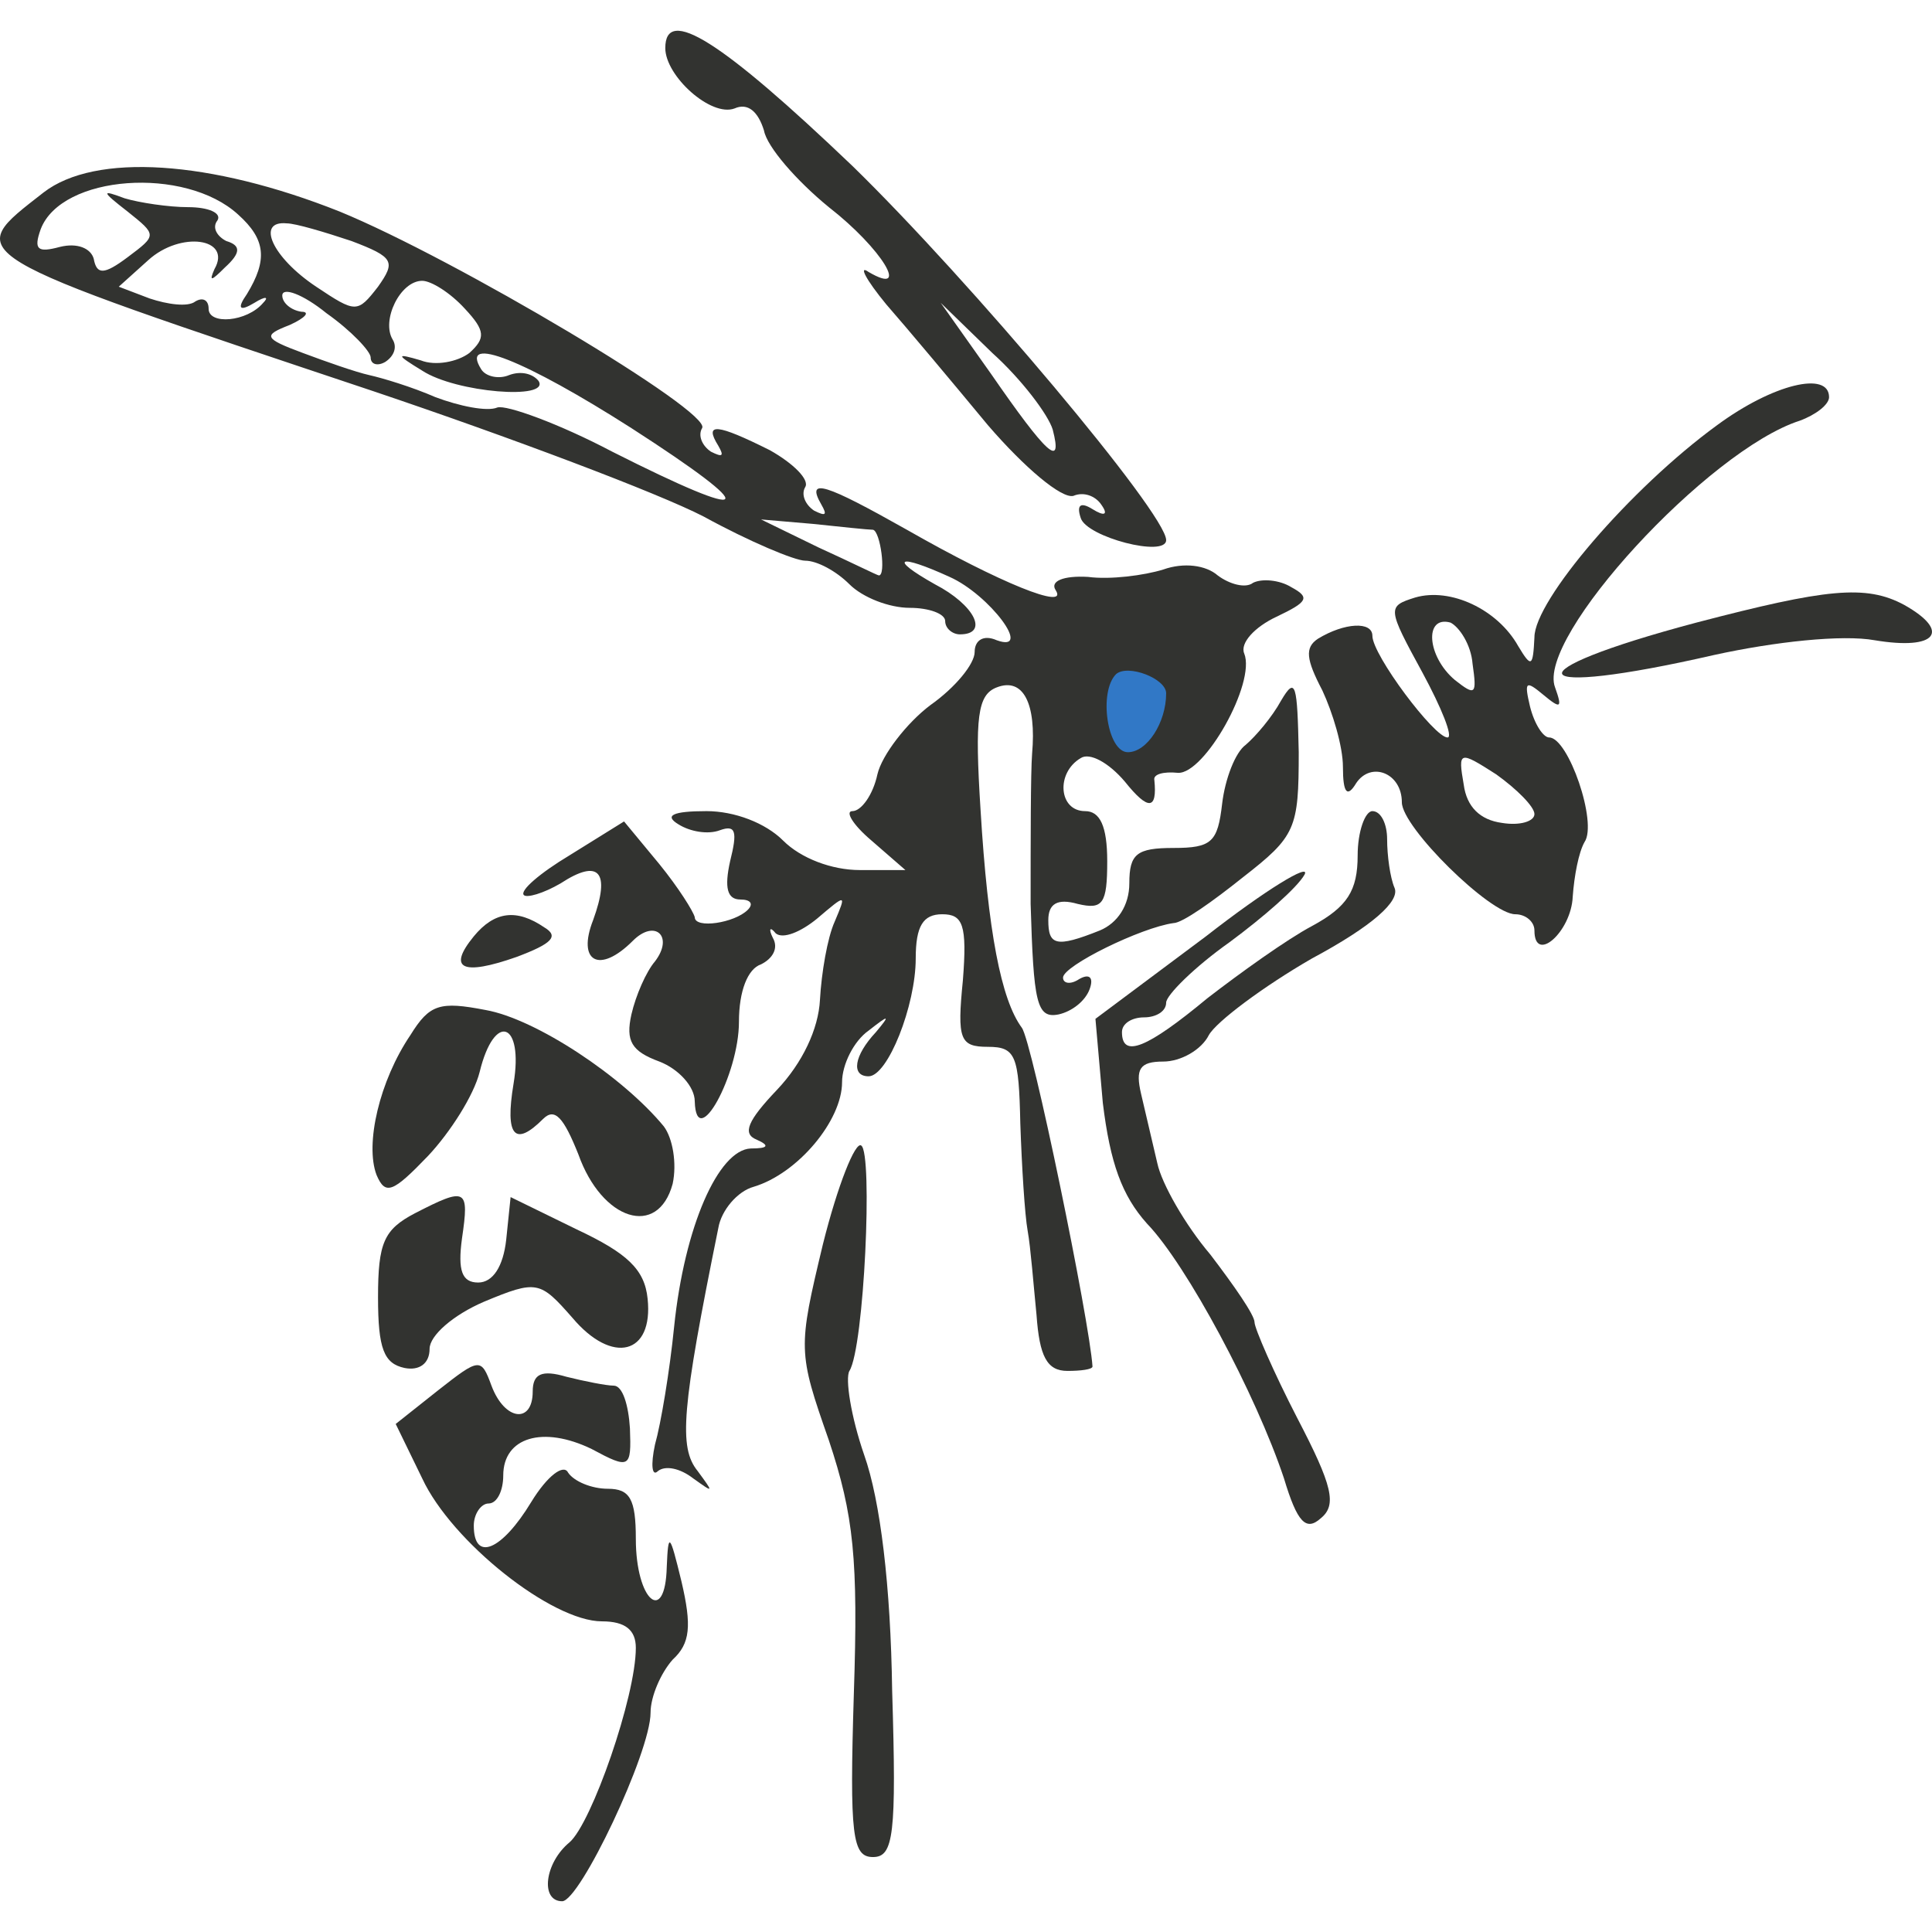
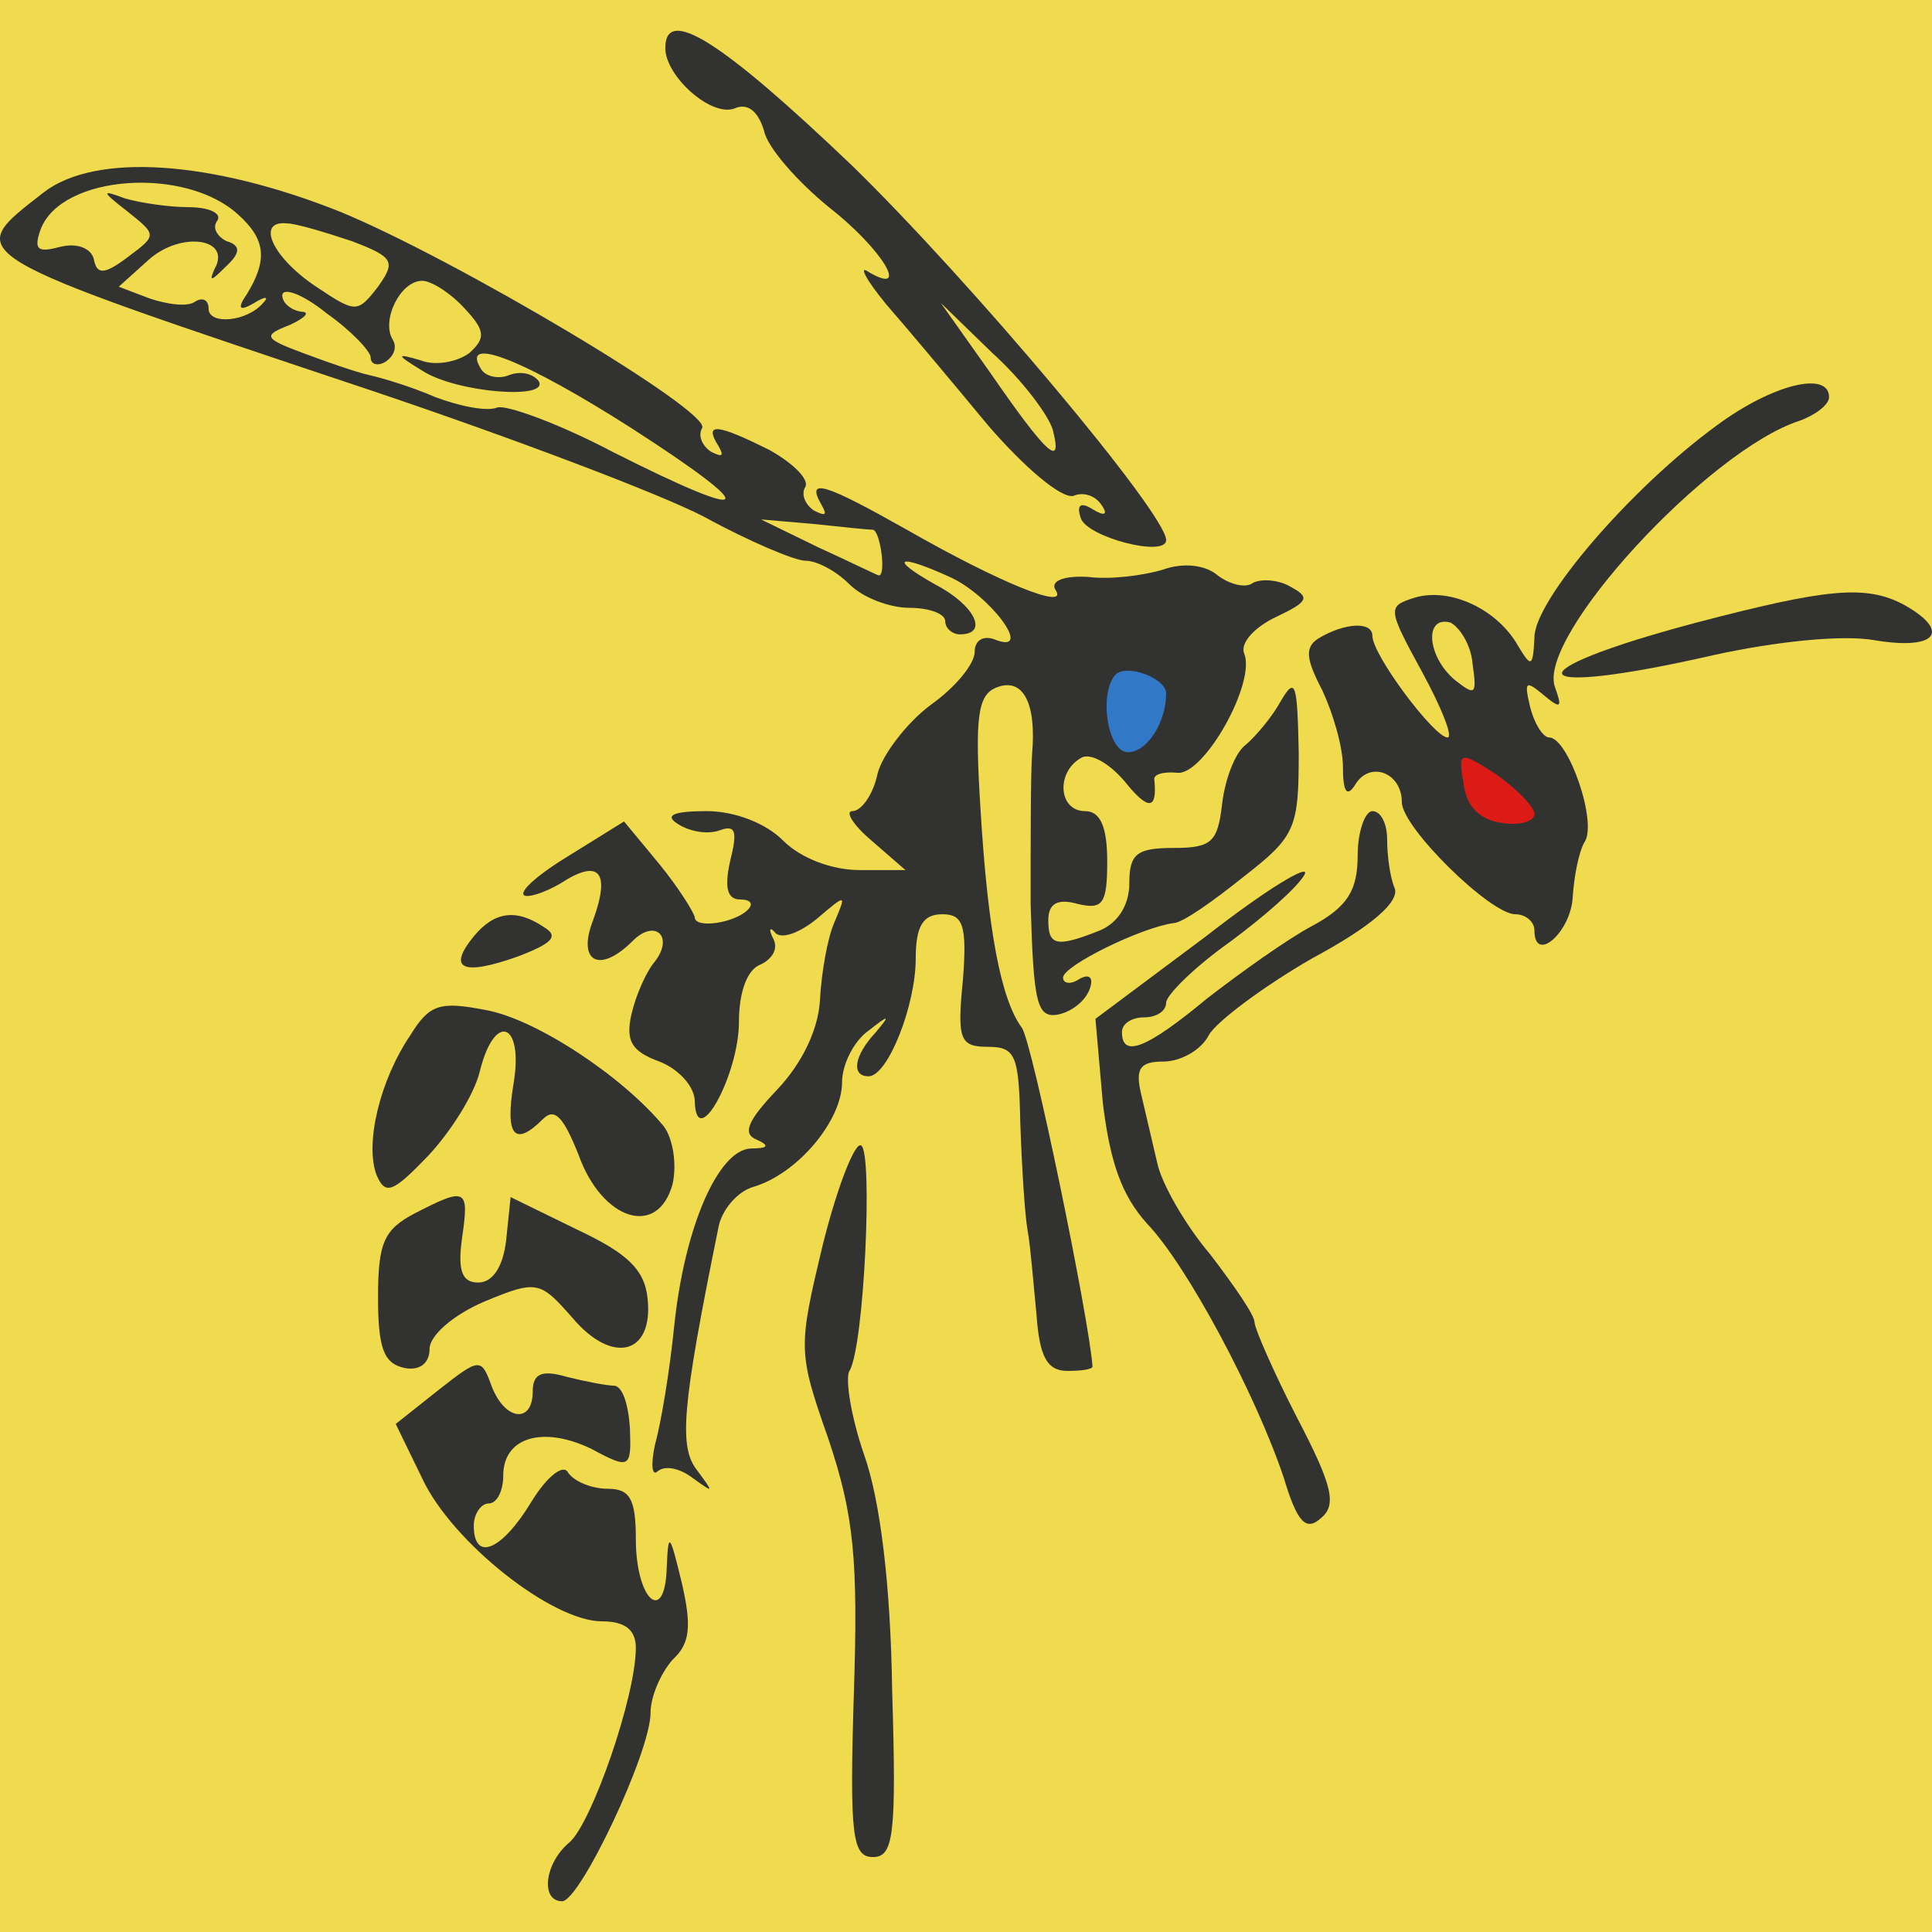
- <svg xmlns="http://www.w3.org/2000/svg" viewBox="1.838 9.938 131.15 131.15" width="131.15pt" height="131.15pt" style="background: #f0db4f;">
-   <g transform="matrix(0.1, 0, 0, -0.1, 0, 150)" fill="#323330" stroke="none">
-     <path d="M470 1368 c0 -19 31 -47 47 -41 9 4 16 -2 20 -15 2 -11 22 -34 44 -52 36 -28 56 -61 27 -44 -7 5 -2 -5 12 -22 14 -16 45 -53 69 -82 25 -29 50 -50 58 -48 7 3 15 0 19 -6 5 -7 2 -8 -6 -3 -8 5 -11 3 -8 -6 4 -13 58 -27 58 -15 0 18 -133 176 -213 254 -89 85 -127 109 -127 80z m263 -259 c7 -27 -4 -17 -42 38 l-34 48 35 -34 c20 -18 38 -42 41 -52z" />
-     <path d="M48 1270 c-55 -43 -60 -40 224 -135 92 -31 193 -69 224 -85 31 -17 62 -30 69 -30 8 0 21 -7 30 -16 9 -9 27 -16 41 -16 13 0 24 -4 24 -9 0 -5 5 -9 10 -9 20 0 10 20 -17 34 -32 18 -25 21 10 5 27 -12 57 -52 32 -43 -9 4 -15 0 -15 -8 0 -8 -13 -24 -30 -36 -16 -12 -33 -34 -36 -47 -3 -14 -11 -25 -17 -25 -5 0 0 -9 13 -20 l23 -20 -31 0 c-19 0 -40 8 -52 20 -12 12 -33 20 -52 20 -23 0 -29 -3 -19 -9 8 -5 20 -7 28 -4 11 4 12 -1 7 -21 -4 -18 -2 -26 7 -26 7 0 9 -3 5 -7 -9 -9 -36 -13 -36 -5 -1 4 -11 20 -24 36 l-24 29 -37 -23 c-20 -12 -34 -24 -31 -27 2 -2 13 1 25 8 26 17 34 8 22 -25 -11 -28 4 -37 27 -14 15 15 28 3 15 -14 -6 -7 -13 -23 -16 -36 -4 -18 0 -25 19 -32 13 -5 24 -17 24 -27 1 -35 30 18 30 54 0 21 6 36 15 39 8 4 12 11 8 18 -3 6 -2 8 2 3 5 -4 17 1 28 10 20 17 20 17 12 -2 -5 -11 -9 -35 -10 -53 -1 -20 -12 -43 -29 -61 -20 -21 -24 -30 -14 -34 9 -4 8 -6 -4 -6 -22 -1 -45 -53 -52 -121 -3 -30 -9 -66 -13 -80 -3 -14 -2 -22 2 -18 5 4 15 2 24 -5 14 -10 14 -10 3 5 -13 16 -11 42 14 165 2 12 13 25 24 28 30 9 60 45 60 71 0 12 8 28 18 35 14 11 15 11 5 -1 -15 -16 -17 -30 -5 -30 13 0 32 48 32 80 0 22 5 30 18 30 14 0 17 -7 14 -45 -4 -40 -2 -45 17 -45 19 0 21 -6 22 -52 1 -29 3 -62 5 -73 2 -11 4 -37 6 -57 2 -28 7 -38 21 -38 9 0 17 1 17 3 -2 31 -41 221 -48 230 -14 19 -23 65 -28 148 -4 63 -2 78 11 83 18 7 27 -11 24 -45 -1 -13 -1 -59 -1 -102 2 -67 4 -78 19 -75 9 2 18 9 21 17 3 8 0 11 -7 7 -6 -4 -11 -3 -11 1 0 8 53 34 75 37 6 0 27 15 47 31 36 28 38 33 38 85 -1 46 -2 52 -12 35 -6 -11 -17 -24 -24 -30 -7 -5 -14 -23 -16 -40 -3 -26 -7 -30 -33 -30 -25 0 -30 -4 -30 -24 0 -15 -8 -27 -20 -32 -30 -12 -35 -10 -35 7 0 11 6 15 20 11 17 -4 20 0 20 29 0 24 -5 34 -15 34 -18 0 -20 26 -3 36 6 4 19 -3 30 -16 16 -20 22 -19 20 1 -1 4 6 6 16 5 18 -1 53 61 45 81 -3 7 7 18 22 25 21 10 23 13 10 20 -8 5 -20 6 -26 3 -5 -4 -16 -1 -24 5 -8 7 -23 9 -37 4 -13 -4 -36 -7 -51 -5 -17 1 -26 -3 -22 -9 9 -14 -38 5 -101 41 -55 31 -69 36 -58 17 4 -7 3 -8 -5 -4 -6 4 -9 11 -6 16 3 5 -8 16 -24 25 -36 18 -45 19 -35 3 4 -7 3 -8 -5 -4 -6 4 -9 11 -6 16 7 11 -168 115 -246 147 -88 35 -166 40 -201 13z m132 -15 c19 -17 20 -31 6 -54 -7 -10 -5 -12 5 -6 8 5 10 4 6 0 -11 -13 -37 -15 -37 -4 0 6 -4 8 -9 5 -5 -4 -19 -2 -31 2 l-21 8 20 18 c22 20 57 15 45 -6 -4 -9 -2 -8 7 1 11 10 11 15 1 18 -6 3 -10 9 -6 14 3 5 -6 9 -20 9 -13 0 -33 3 -43 6 -16 6 -16 5 2 -9 20 -16 20 -16 0 -31 -16 -12 -21 -12 -23 -1 -2 7 -11 11 -23 8 -15 -4 -18 -2 -13 12 14 37 98 43 134 10z m77 -18 c29 -11 30 -14 18 -31 -14 -18 -15 -18 -42 0 -30 20 -41 45 -20 43 6 0 26 -6 44 -12z m13 -79 c0 -5 5 -6 10 -3 6 4 8 10 5 15 -8 13 5 40 20 40 6 0 19 -8 29 -19 14 -15 14 -20 3 -30 -8 -6 -23 -9 -33 -5 -17 5 -17 4 1 -7 23 -15 87 -20 79 -7 -4 5 -12 7 -20 4 -7 -3 -16 -1 -19 4 -15 24 30 6 102 -40 90 -58 84 -65 -13 -16 -36 19 -72 32 -78 30 -7 -3 -26 1 -42 7 -16 7 -36 13 -45 15 -9 2 -29 9 -45 15 -27 10 -27 12 -9 19 11 5 14 9 8 9 -7 1 -13 6 -13 11 0 6 14 1 30 -12 17 -12 30 -26 30 -30z m341 -117 c5 -1 9 -31 4 -31 -1 0 -19 9 -41 19 l-39 19 35 -3 c19 -2 38 -4 41 -4z" />
-     <path d="M1184 1112 c-59 -43 -124 -119 -124 -144 -1 -20 -2 -21 -11 -6 -14 25 -46 40 -70 33 -19 -6 -19 -7 5 -51 13 -24 21 -44 17 -44 -9 0 -51 56 -51 69 0 10 -19 9 -37 -2 -9 -6 -8 -14 3 -35 7 -15 14 -38 14 -52 0 -18 3 -21 9 -11 10 15 31 7 31 -13 0 -17 60 -76 77 -76 7 0 13 -5 13 -11 0 -23 25 -1 26 23 1 14 4 30 8 37 9 13 -11 71 -24 71 -4 0 -10 9 -13 21 -4 17 -3 18 9 8 12 -10 13 -9 8 5 -13 34 104 161 166 181 11 4 20 11 20 16 0 18 -38 9 -76 -19z m-166 -162 c3 -21 2 -22 -12 -11 -19 16 -21 44 -3 39 6 -3 14 -15 15 -28z m42 -102 c0 -5 -10 -8 -22 -6 -15 2 -24 11 -26 26 -4 23 -3 23 22 7 14 -10 26 -22 26 -27z" />
-     <path d="M1170 978 c-128 -34 -119 -52 12 -22 41 9 87 14 109 10 42 -7 52 6 20 24 -26 14 -53 11 -141 -12z" />
-     <path d="M940 820 c0 -24 -7 -35 -31 -48 -17 -9 -49 -32 -71 -49 -41 -34 -58 -41 -58 -23 0 6 7 10 15 10 8 0 15 4 15 10 0 5 19 24 43 41 23 17 46 37 51 46 4 8 -26 -10 -67 -42 l-75 -56 5 -57 c5 -41 13 -63 30 -82 27 -28 74 -116 93 -173 9 -30 15 -36 25 -27 11 9 8 22 -16 68 -16 31 -29 61 -29 65 0 5 -14 25 -30 46 -17 20 -33 48 -36 62 -3 13 -8 34 -11 47 -4 17 -1 22 15 22 12 0 26 8 31 18 5 9 37 33 70 52 41 22 60 39 56 48 -3 7 -5 22 -5 33 0 10 -4 19 -10 19 -5 0 -10 -14 -10 -30z" />
-     <path d="M340 765 c-18 -22 -8 -27 29 -14 24 9 29 14 19 20 -19 13 -34 11 -48 -6z" />
-     <path d="M297 698 c-21 -31 -31 -74 -23 -95 6 -14 11 -12 35 13 15 16 31 41 35 57 10 41 30 34 23 -8 -6 -36 1 -43 20 -24 8 8 14 1 24 -24 16 -45 54 -57 64 -20 3 14 0 31 -6 39 -28 34 -87 73 -121 79 -31 6 -38 4 -51 -17z" />
-     <path d="M577 556 c-17 -71 -17 -73 4 -133 17 -51 20 -81 17 -172 -3 -97 -1 -111 13 -111 14 0 16 15 13 113 -1 71 -8 129 -19 160 -9 26 -13 52 -10 57 10 16 16 148 8 153 -4 3 -16 -27 -26 -67z" />
-     <path d="M300 577 c-21 -11 -25 -20 -25 -57 0 -35 4 -45 18 -48 10 -2 17 3 17 13 0 9 16 23 37 32 36 15 38 14 60 -11 27 -32 55 -25 51 13 -2 20 -14 31 -48 47 l-45 22 -3 -29 c-2 -18 -9 -29 -19 -29 -11 0 -14 8 -11 30 5 34 3 35 -32 17z" />
-     <path d="M316 457 l-29 -23 18 -37 c20 -43 88 -97 122 -97 16 0 23 -6 23 -18 0 -33 -30 -119 -45 -132 -17 -14 -20 -40 -5 -40 12 0 60 101 60 128 0 11 7 27 15 36 12 11 13 23 6 53 -8 33 -9 34 -10 10 -1 -40 -21 -23 -21 19 0 27 -4 34 -19 34 -11 0 -23 5 -27 11 -3 6 -14 -2 -25 -20 -20 -33 -39 -41 -39 -16 0 8 5 15 10 15 6 0 10 9 10 19 0 26 27 34 60 18 26 -14 27 -13 26 14 -1 16 -5 29 -11 29 -5 0 -20 3 -32 6 -17 5 -23 2 -23 -10 0 -22 -19 -20 -28 4 -7 19 -8 19 -36 -3z" />
-     <path d="M810 930 c0 -20 -13 -40 -26 -40 c-14 0 -20 41 -8 53 c8 7 34 -3 34 -13z" fill="#3178c6" />
+ <svg xmlns="http://www.w3.org/2000/svg" viewBox="0 0 100 100">
+   <rect width="100" height="100" fill="#f0db4f" />
+   <g fill="#323330" stroke="none" transform="matrix(0.7624851, 0, 0, 0.7624851, 0, 0)">
+     <path d="m 45.162 3.262 c 0 1.9 3.1 4.7 4.7 4.1 c 0.9 -0.4 1.6 0.2 2 1.5 c 0.2 1.1 2.2 3.4 4.4 5.2 c 3.6 2.8 5.6 6.1 2.7 4.4 c -0.7 -0.5 -0.2 0.5 1.2 2.2 c 1.4 1.6 4.5 5.3 6.9 8.2 c 2.5 2.9 5 5 5.8 4.8 c 0.7 -0.3 1.5 0 1.9 0.6 c 0.5 0.7 0.2 0.8 -0.6 0.3 c -0.8 -0.5 -1.1 -0.3 -0.8 0.6 c 0.4 1.3 5.8 2.7 5.8 1.5 c 0 -1.8 -13.3 -17.6 -21.3 -25.4 c -8.9 -8.5 -12.7 -10.9 -12.7 -8 z m 26.3 25.9 c 0.7 2.7 -0.4 1.7 -4.2 -3.8 l -3.4 -4.8 l 3.5 3.4 c 2 1.8 3.8 4.2 4.1 5.2 z" />
+     <path d="m 2.962 13.062 c -5.5 4.3 -6 4 22.4 13.5 c 9.2 3.1 19.3 6.9 22.4 8.5 c 3.1 1.7 6.2 3 6.9 3 c 0.8 0 2.1 0.7 3 1.6 c 0.9 0.9 2.7 1.6 4.1 1.6 c 1.3 0 2.4 0.4 2.4 0.9 c 0 0.5 0.5 0.9 1 0.9 c 2 0 1 -2 -1.7 -3.4 c -3.2 -1.8 -2.5 -2.1 1 -0.5 c 2.7 1.2 5.7 5.2 3.2 4.3 c -0.9 -0.4 -1.5 0 -1.5 0.8 c 0 0.8 -1.3 2.4 -3 3.6 c -1.6 1.2 -3.3 3.4 -3.6 4.7 c -0.3 1.4 -1.1 2.5 -1.7 2.5 c -0.5 0 0 0.9 1.3 2 l 2.3 2 l -3.1 0 c -1.9 0 -4 -0.8 -5.2 -2 c -1.2 -1.2 -3.3 -2 -5.2 -2 c -2.3 0 -2.9 0.3 -1.9 0.9 c 0.8 0.5 2 0.7 2.8 0.4 c 1.1 -0.4 1.2 0.1 0.7 2.1 c -0.4 1.8 -0.2 2.6 0.7 2.6 c 0.7 0 0.9 0.3 0.5 0.7 c -0.9 0.9 -3.6 1.3 -3.6 0.5 c -0.1 -0.4 -1.1 -2 -2.4 -3.6 l -2.4 -2.9 l -3.7 2.3 c -2 1.2 -3.4 2.4 -3.1 2.7 c 0.2 0.2 1.3 -0.1 2.5 -0.8 c 2.6 -1.7 3.4 -0.8 2.2 2.5 c -1.1 2.8 0.4 3.7 2.7 1.4 c 1.5 -1.5 2.8 -0.3 1.5 1.4 c -0.6 0.7 -1.3 2.3 -1.6 3.6 c -0.4 1.8 0 2.5 1.9 3.2 c 1.3 0.5 2.4 1.7 2.4 2.7 c 0.1 3.5 3 -1.8 3 -5.4 c 0 -2.1 0.6 -3.6 1.5 -3.9 c 0.8 -0.4 1.2 -1.1 0.8 -1.8 c -0.3 -0.6 -0.2 -0.8 0.2 -0.3 c 0.5 0.4 1.7 -0.1 2.8 -1 c 2 -1.7 2 -1.7 1.2 0.2 c -0.5 1.1 -0.9 3.5 -1 5.3 c -0.1 2 -1.2 4.3 -2.9 6.1 c -2 2.1 -2.4 3 -1.4 3.4 c 0.9 0.4 0.8 0.6 -0.4 0.6 c -2.2 0.1 -4.5 5.3 -5.2 12.1 c -0.3 3 -0.9 6.6 -1.3 8 c -0.3 1.4 -0.2 2.2 0.2 1.8 c 0.5 -0.4 1.5 -0.2 2.4 0.5 c 1.4 1 1.4 1 0.3 -0.5 c -1.3 -1.6 -1.1 -4.2 1.4 -16.5 c 0.2 -1.2 1.3 -2.5 2.4 -2.8 c 3 -0.9 6 -4.5 6 -7.1 c 0 -1.2 0.8 -2.8 1.8 -3.5 c 1.4 -1.1 1.5 -1.1 0.5 0.1 c -1.5 1.6 -1.7 3 -0.5 3 c 1.3 0 3.2 -4.8 3.2 -8 c 0 -2.2 0.5 -3 1.8 -3 c 1.4 0 1.7 0.7 1.4 4.5 c -0.4 4 -0.2 4.5 1.7 4.5 c 1.9 0 2.1 0.6 2.2 5.2 c 0.1 2.9 0.3 6.2 0.5 7.3 c 0.2 1.1 0.4 3.7 0.6 5.7 c 0.2 2.8 0.7 3.8 2.1 3.8 c 0.9 0 1.7 -0.1 1.7 -0.3 c -0.2 -3.1 -4.1 -22.1 -4.8 -23 c -1.4 -1.9 -2.3 -6.5 -2.8 -14.8 c -0.4 -6.3 -0.2 -7.8 1.1 -8.3 c 1.8 -0.7 2.7 1.1 2.4 4.5 c -0.1 1.3 -0.1 5.9 -0.1 10.2 c 0.2 6.7 0.4 7.8 1.9 7.5 c 0.9 -0.2 1.8 -0.9 2.1 -1.7 c 0.3 -0.8 0 -1.1 -0.7 -0.7 c -0.6 0.4 -1.1 0.3 -1.1 -0.1 c 0 -0.8 5.3 -3.4 7.5 -3.7 c 0.6 0 2.7 -1.5 4.7 -3.1 c 3.6 -2.8 3.8 -3.3 3.8 -8.5 c -0.1 -4.6 -0.2 -5.2 -1.2 -3.5 c -0.6 1.1 -1.7 2.4 -2.4 3 c -0.7 0.5 -1.4 2.3 -1.6 4 c -0.3 2.6 -0.7 3 -3.3 3 c -2.5 0 -3 0.4 -3 2.4 c 0 1.5 -0.8 2.7 -2 3.2 c -3 1.2 -3.5 1 -3.5 -0.7 c 0 -1.1 0.6 -1.5 2 -1.1 c 1.7 0.4 2 0 2 -2.9 c 0 -2.4 -0.5 -3.4 -1.5 -3.4 c -1.8 0 -2 -2.6 -0.3 -3.6 c 0.6 -0.4 1.9 0.3 3 1.6 c 1.6 2 2.2 1.9 2 -0.1 c -0.1 -0.4 0.6 -0.6 1.6 -0.5 c 1.8 0.1 5.3 -6.1 4.5 -8.1 c -0.3 -0.7 0.7 -1.8 2.2 -2.5 c 2.1 -1 2.3 -1.3 1 -2 c -0.8 -0.5 -2 -0.6 -2.6 -0.3 c -0.5 0.4 -1.6 0.1 -2.4 -0.5 c -0.8 -0.7 -2.3 -0.9 -3.7 -0.4 c -1.3 0.4 -3.6 0.7 -5.1 0.5 c -1.7 -0.1 -2.6 0.3 -2.2 0.9 c 0.9 1.4 -3.8 -0.5 -10.1 -4.1 c -5.5 -3.1 -6.9 -3.6 -5.8 -1.7 c 0.4 0.7 0.3 0.8 -0.5 0.4 c -0.6 -0.4 -0.9 -1.1 -0.6 -1.6 c 0.3 -0.5 -0.8 -1.6 -2.4 -2.5 c -3.6 -1.8 -4.5 -1.9 -3.5 -0.3 c 0.4 0.7 0.3 0.8 -0.5 0.4 c -0.6 -0.4 -0.9 -1.1 -0.6 -1.6 c 0.7 -1.1 -16.8 -11.5 -24.6 -14.7 c -8.8 -3.5 -16.6 -4 -20.1 -1.3 z m 13.2 1.5 c 1.9 1.7 2 3.1 0.6 5.4 c -0.7 1 -0.5 1.2 0.5 0.6 c 0.8 -0.5 1 -0.4 0.6 0 c -1.1 1.3 -3.7 1.5 -3.7 0.4 c 0 -0.6 -0.4 -0.8 -0.9 -0.5 c -0.5 0.4 -1.9 0.2 -3.1 -0.2 l -2.1 -0.8 l 2 -1.8 c 2.2 -2 5.7 -1.5 4.5 0.6 c -0.4 0.9 -0.2 0.8 0.7 -0.1 c 1.1 -1 1.1 -1.5 0.1 -1.8 c -0.6 -0.3 -1 -0.9 -0.6 -1.4 c 0.3 -0.5 -0.6 -0.9 -2 -0.9 c -1.3 0 -3.3 -0.3 -4.3 -0.6 c -1.6 -0.6 -1.6 -0.5 0.2 0.9 c 2 1.6 2 1.6 0 3.1 c -1.6 1.2 -2.1 1.2 -2.3 0.1 c -0.2 -0.7 -1.1 -1.1 -2.3 -0.8 c -1.5 0.4 -1.8 0.2 -1.3 -1.2 c 1.4 -3.7 9.8 -4.3 13.4 -1 z m 7.7 1.8 c 2.9 1.1 3 1.4 1.8 3.1 c -1.4 1.8 -1.5 1.8 -4.2 0 c -3 -2 -4.1 -4.5 -2 -4.3 c 0.6 0 2.6 0.6 4.4 1.2 z m 1.3 7.9 c 0 0.5 0.5 0.6 1 0.3 c 0.6 -0.4 0.8 -1 0.5 -1.5 c -0.8 -1.3 0.5 -4 2 -4 c 0.6 0 1.9 0.8 2.9 1.9 c 1.4 1.5 1.4 2 0.3 3 c -0.8 0.6 -2.3 0.9 -3.3 0.5 c -1.7 -0.5 -1.7 -0.4 0.1 0.7 c 2.3 1.5 8.7 2 7.9 0.7 c -0.4 -0.5 -1.2 -0.7 -2 -0.4 c -0.7 0.3 -1.6 0.1 -1.9 -0.4 c -1.5 -2.4 3 -0.6 10.2 4 c 9 5.8 8.4 6.5 -1.3 1.6 c -3.6 -1.9 -7.2 -3.2 -7.8 -3 c -0.7 0.3 -2.6 -0.1 -4.2 -0.7 c -1.6 -0.7 -3.6 -1.3 -4.5 -1.5 c -0.9 -0.2 -2.9 -0.9 -4.5 -1.5 c -2.7 -1 -2.7 -1.2 -0.9 -1.9 c 1.1 -0.5 1.4 -0.9 0.8 -0.9 c -0.7 -0.1 -1.3 -0.6 -1.3 -1.1 c 0 -0.6 1.4 -0.1 3 1.2 c 1.7 1.2 3 2.6 3 3 z m 34.1 11.7 c 0.5 0.1 0.9 3.1 0.4 3.1 c -0.1 0 -1.9 -0.9 -4.1 -1.9 l -3.9 -1.9 l 3.5 0.3 c 1.9 0.2 3.8 0.4 4.1 0.4 z" />
+     <path d="m 116.562 28.862 c -5.9 4.3 -12.4 11.9 -12.4 14.4 c -0.1 2 -0.2 2.1 -1.1 0.6 c -1.4 -2.5 -4.6 -4 -7 -3.3 c -1.9 0.6 -1.9 0.7 0.5 5.1 c 1.3 2.4 2.1 4.4 1.7 4.4 c -0.9 0 -5.1 -5.6 -5.1 -6.9 c 0 -1 -1.9 -0.9 -3.7 0.2 c -0.9 0.6 -0.8 1.4 0.3 3.5 c 0.7 1.5 1.4 3.8 1.4 5.2 c 0 1.8 0.3 2.1 0.9 1.1 c 1 -1.5 3.1 -0.7 3.1 1.3 c 0 1.7 6 7.6 7.7 7.6 c 0.7 0 1.3 0.5 1.3 1.1 c 0 2.3 2.5 0.1 2.6 -2.3 c 0.1 -1.4 0.4 -3 0.8 -3.7 c 0.9 -1.3 -1.1 -7.1 -2.4 -7.1 c -0.4 0 -1 -0.9 -1.3 -2.1 c -0.4 -1.7 -0.3 -1.8 0.9 -0.8 c 1.2 1 1.3 0.9 0.8 -0.5 c -1.3 -3.4 10.4 -16.1 16.6 -18.1 c 1.1 -0.4 2 -1.1 2 -1.6 c 0 -1.8 -3.8 -0.9 -7.6 1.9 z m -16.6 16.2 c 0.3 2.1 0.2 2.2 -1.2 1.1 c -1.9 -1.6 -2.1 -4.4 -0.3 -3.9 c 0.6 0.3 1.4 1.5 1.5 2.8 z" />
+     <path d="m 115.162 42.262 c -12.8 3.4 -11.9 5.2 1.2 2.2 c 4.1 -0.9 8.7 -1.4 10.9 -1 c 4.2 0.7 5.2 -0.6 2 -2.4 c -2.6 -1.4 -5.3 -1.1 -14.1 1.2 z" />
+     <path d="m 92.162 58.062 c 0 2.4 -0.7 3.5 -3.1 4.8 c -1.7 0.9 -4.9 3.2 -7.1 4.9 c -4.1 3.4 -5.8 4.1 -5.8 2.3 c 0 -0.6 0.7 -1 1.5 -1 c 0.8 0 1.5 -0.4 1.5 -1 c 0 -0.5 1.9 -2.4 4.3 -4.1 c 2.3 -1.7 4.6 -3.7 5.1 -4.6 c 0.4 -0.8 -2.6 1 -6.7 4.2 l -7.5 5.6 l 0.5 5.7 c 0.5 4.1 1.3 6.3 3 8.2 c 2.7 2.8 7.4 11.6 9.3 17.3 c 0.9 3 1.5 3.6 2.5 2.7 c 1.1 -0.9 0.8 -2.2 -1.6 -6.8 c -1.6 -3.1 -2.9 -6.1 -2.9 -6.5 c 0 -0.5 -1.4 -2.5 -3 -4.6 c -1.7 -2 -3.3 -4.8 -3.6 -6.2 c -0.3 -1.3 -0.8 -3.4 -1.1 -4.7 c -0.4 -1.7 -0.1 -2.2 1.5 -2.2 c 1.2 0 2.6 -0.8 3.1 -1.8 c 0.5 -0.9 3.7 -3.3 7 -5.2 c 4.1 -2.2 6 -3.9 5.6 -4.8 c -0.3 -0.7 -0.5 -2.2 -0.5 -3.3 c 0 -1 -0.4 -1.9 -1 -1.9 c -0.5 0 -1 1.4 -1 3 z" />
+     <path d="m 32.162 63.562 c -1.8 2.2 -0.8 2.7 2.9 1.4 c 2.4 -0.9 2.9 -1.4 1.9 -2 c -1.9 -1.3 -3.4 -1.1 -4.8 0.6 z" />
+     <path d="m 27.862 70.262 c -2.1 3.1 -3.1 7.4 -2.3 9.5 c 0.6 1.4 1.1 1.2 3.5 -1.3 c 1.5 -1.6 3.1 -4.1 3.5 -5.7 c 1 -4.1 3 -3.4 2.3 0.8 c -0.6 3.6 0.1 4.3 2 2.4 c 0.8 -0.8 1.4 -0.1 2.4 2.4 c 1.6 4.5 5.4 5.7 6.4 2 c 0.3 -1.4 0 -3.1 -0.6 -3.9 c -2.8 -3.4 -8.7 -7.3 -12.1 -7.9 c -3.1 -0.6 -3.8 -0.4 -5.1 1.7 z" />
+     <path d="m 55.862 84.462 c -1.7 7.1 -1.7 7.3 0.4 13.3 c 1.7 5.1 2 8.1 1.7 17.2 c -0.3 9.7 -0.1 11.1 1.3 11.1 c 1.4 0 1.6 -1.5 1.3 -11.3 c -0.1 -7.1 -0.8 -12.9 -1.9 -16 c -0.9 -2.6 -1.3 -5.2 -1 -5.7 c 1 -1.6 1.6 -14.8 0.8 -15.3 c -0.4 -0.3 -1.6 2.7 -2.6 6.7 z" />
+     <path d="m 28.162 82.362 c -2.1 1.1 -2.5 2 -2.5 5.7 c 0 3.5 0.4 4.5 1.8 4.8 c 1 0.2 1.7 -0.3 1.7 -1.3 c 0 -0.9 1.6 -2.3 3.7 -3.2 c 3.6 -1.5 3.8 -1.4 6 1.1 c 2.7 3.2 5.5 2.5 5.1 -1.3 c -0.2 -2 -1.4 -3.1 -4.8 -4.7 l -4.5 -2.2 l -0.3 2.9 c -0.2 1.8 -0.9 2.9 -1.9 2.9 c -1.1 0 -1.4 -0.8 -1.1 -3 c 0.5 -3.4 0.3 -3.5 -3.2 -1.7 z" />
+     <path d="m 29.762 94.362 l -2.9 2.3 l 1.8 3.7 c 2 4.3 8.8 9.7 12.2 9.7 c 1.6 0 2.3 0.6 2.3 1.8 c 0 3.3 -3 11.9 -4.5 13.2 c -1.7 1.4 -2 4 -0.5 4 c 1.2 0 6 -10.1 6 -12.8 c 0 -1.1 0.7 -2.7 1.5 -3.6 c 1.2 -1.1 1.3 -2.3 0.6 -5.3 c -0.8 -3.3 -0.9 -3.4 -1 -1 c -0.1 4 -2.1 2.3 -2.1 -1.9 c 0 -2.7 -0.4 -3.4 -1.9 -3.4 c -1.1 0 -2.3 -0.5 -2.7 -1.1 c -0.3 -0.6 -1.4 0.2 -2.5 2 c -2 3.3 -3.9 4.1 -3.9 1.6 c 0 -0.8 0.5 -1.5 1 -1.5 c 0.6 0 1 -0.9 1 -1.9 c 0 -2.6 2.7 -3.4 6 -1.8 c 2.6 1.4 2.7 1.3 2.6 -1.4 c -0.1 -1.6 -0.5 -2.9 -1.1 -2.9 c -0.5 0 -2 -0.3 -3.2 -0.6 c -1.7 -0.5 -2.3 -0.2 -2.3 1 c 0 2.2 -1.9 2 -2.8 -0.4 c -0.7 -1.9 -0.8 -1.9 -3.6 0.3 z" />
+     <path d="m 79.162 47.062 c 0 2 -1.3 4 -2.6 4 c -1.4 0 -2 -4.1 -0.8 -5.3 c 0.8 -0.7 3.4 0.3 3.4 1.3 z" fill="#3178c6" />
+     <path d="m 104.162 55.262 c 0 0.5 -1 0.8 -2.2 0.6 c -1.5 -0.2 -2.4 -1.1 -2.6 -2.6 c -0.4 -2.3 -0.3 -2.3 2.2 -0.7 c 1.4 1 2.6 2.2 2.6 2.7 z" fill="#dd1b16" />
  </g>
</svg>
